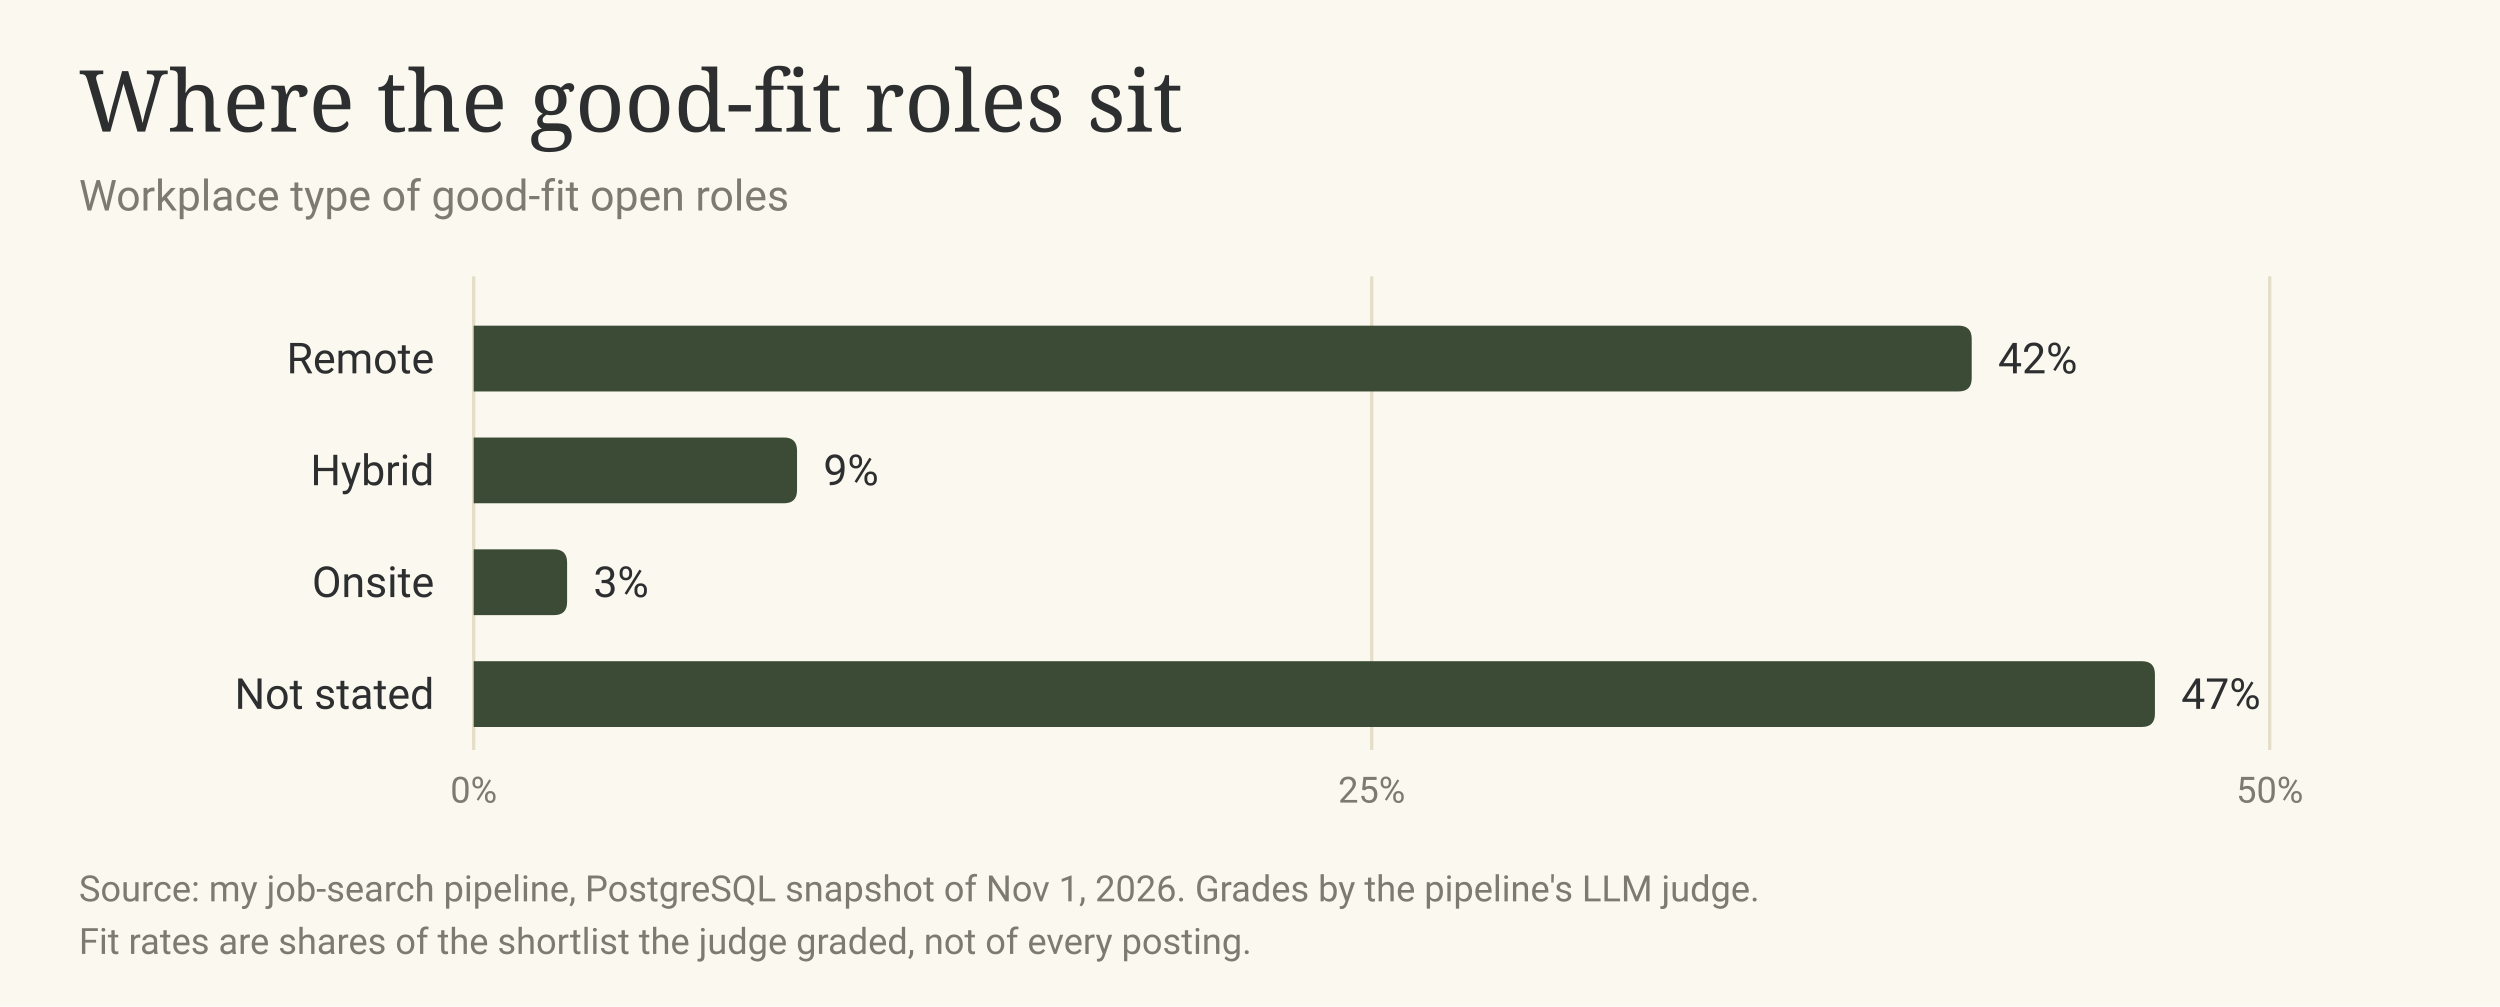
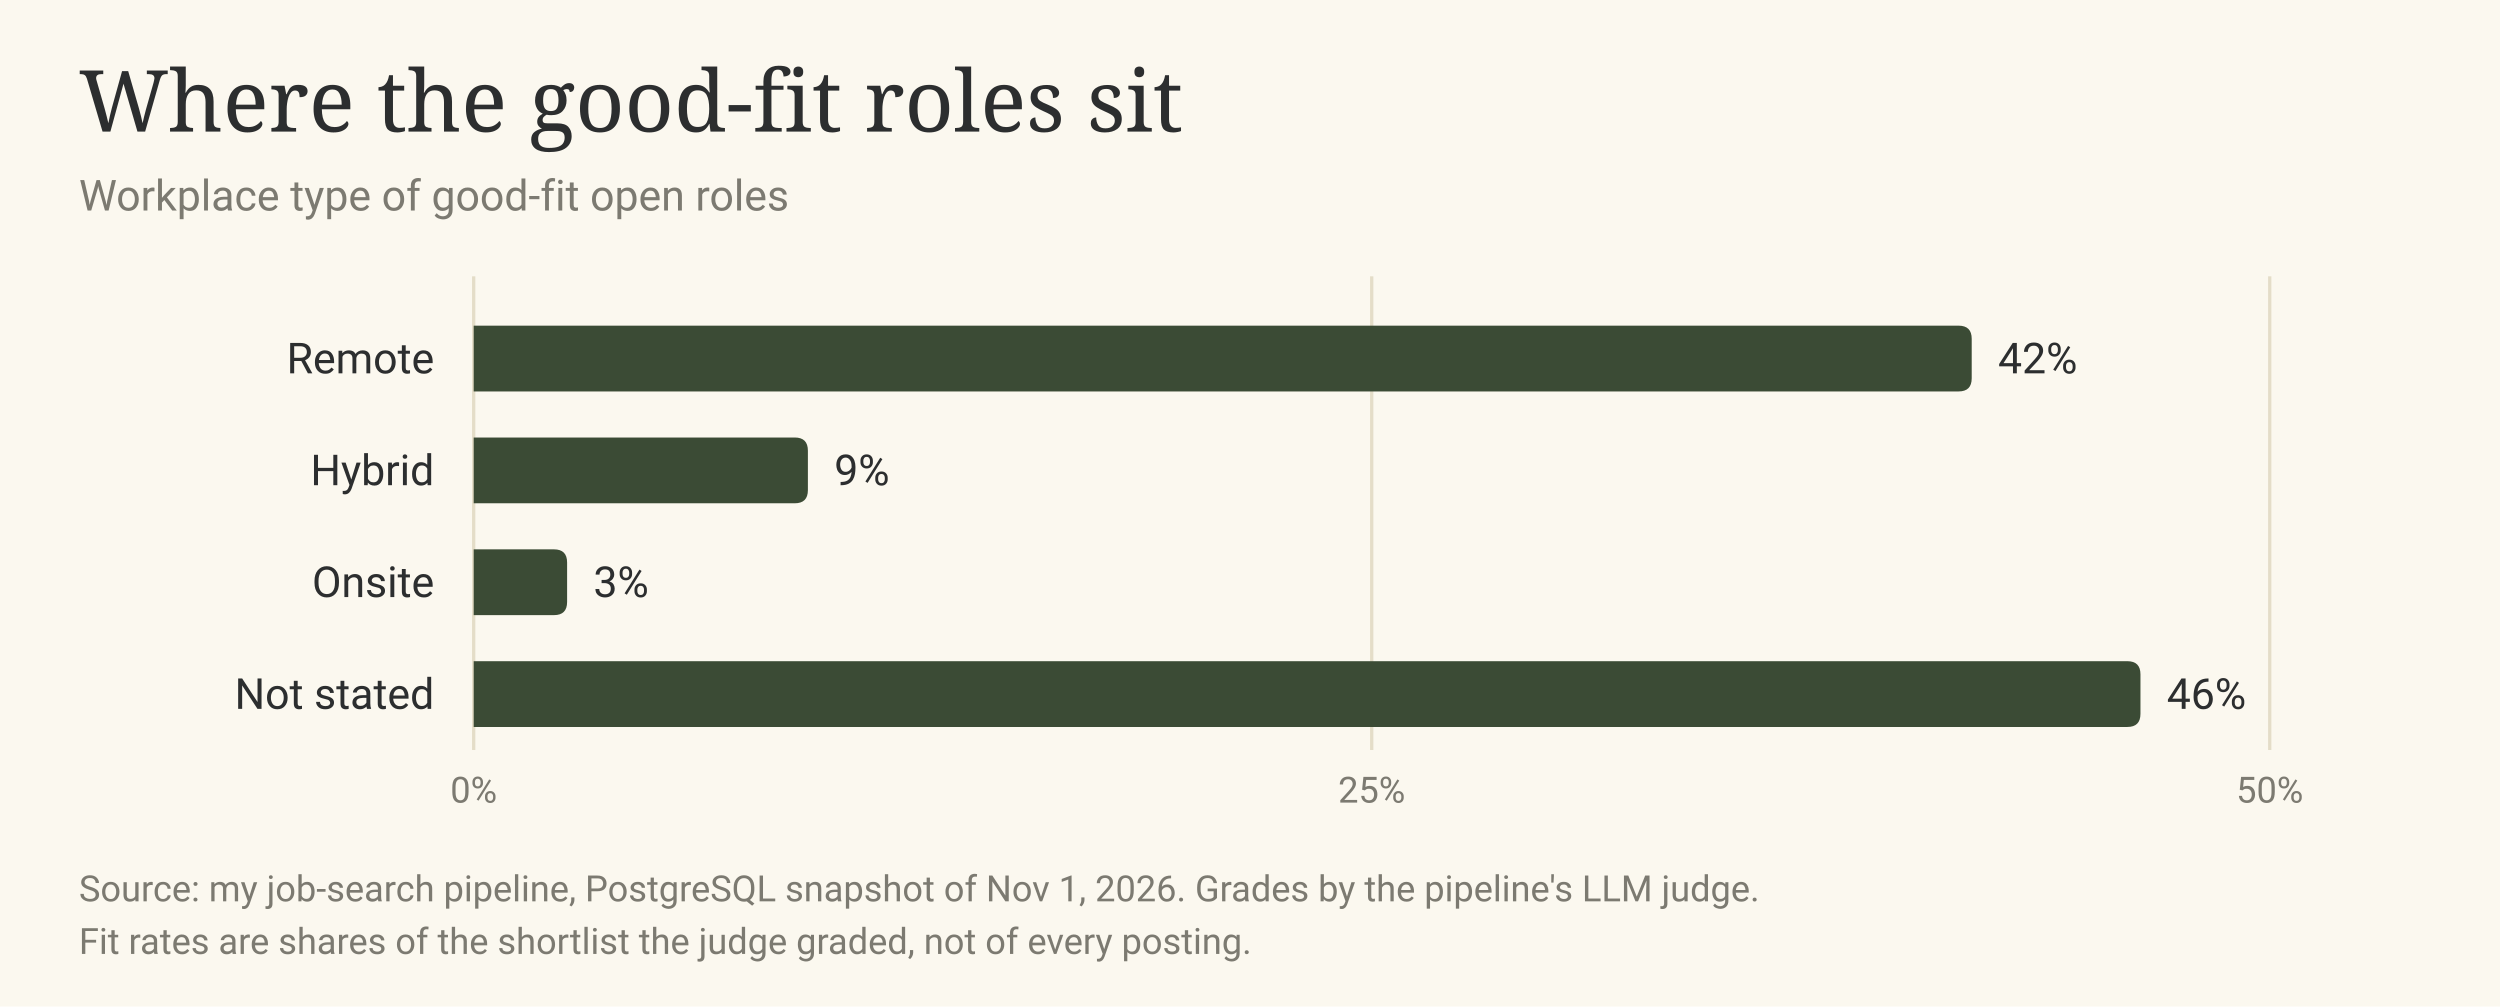
<svg xmlns="http://www.w3.org/2000/svg" viewBox="0 0 760 306" width="760" height="306" role="img" aria-labelledby="t d">
  <rect width="760" height="306" fill="#fbf8ef" />
  <text x="24" y="40" font-family="'Instrument Serif', 'Iowan Old Style', Georgia, serif" font-size="26" fill="#2c2e2f">Where the good-fit roles sit</text>
  <text x="24" y="64" font-family="-apple-system, BlinkMacSystemFont, 'Segoe UI', Roboto, Inter, sans-serif" font-size="13" fill="#7c7a71">Workplace type of good-fit open roles</text>
  <line x1="144.0" y1="84" x2="144.0" y2="228" stroke="#e4ddc8" stroke-width="1" />
  <text x="144.0" y="244" text-anchor="middle" font-family="-apple-system, BlinkMacSystemFont, 'Segoe UI', Roboto, Inter, sans-serif" font-size="11" fill="#7c7a71">0%</text>
  <line x1="417.0" y1="84" x2="417.0" y2="228" stroke="#e4ddc8" stroke-width="1" />
  <text x="417.0" y="244" text-anchor="middle" font-family="-apple-system, BlinkMacSystemFont, 'Segoe UI', Roboto, Inter, sans-serif" font-size="11" fill="#7c7a71">25%</text>
  <line x1="690.0" y1="84" x2="690.0" y2="228" stroke="#e4ddc8" stroke-width="1" />
  <text x="690.0" y="244" text-anchor="middle" font-family="-apple-system, BlinkMacSystemFont, 'Segoe UI', Roboto, Inter, sans-serif" font-size="11" fill="#7c7a71">50%</text>
  <g>
    <text x="132" y="113.5" text-anchor="end" font-family="-apple-system, BlinkMacSystemFont, 'Segoe UI', Roboto, Inter, sans-serif" font-size="13" fill="#2c2e2f">Remote</text>
    <path d="M144.0,99.0H595.4Q599.4,99.0 599.4,103.0V115.0Q599.4,119.0 595.4,119.0H144.0Z" fill="#3b4b35" />
    <text x="607.4" y="113.5" font-family="-apple-system, BlinkMacSystemFont, 'Segoe UI', Roboto, Inter, sans-serif" font-size="13" fill="#2c2e2f">42%</text>
  </g>
  <g>
    <text x="132" y="147.5" text-anchor="end" font-family="-apple-system, BlinkMacSystemFont, 'Segoe UI', Roboto, Inter, sans-serif" font-size="13" fill="#2c2e2f">Hybrid</text>
-     <path d="M144.0,133.0H238.3Q242.3,133.0 242.3,137.0V149.0Q242.3,153.0 238.3,153.0H144.0Z" fill="#3b4b35" />
-     <text x="250.3" y="147.5" font-family="-apple-system, BlinkMacSystemFont, 'Segoe UI', Roboto, Inter, sans-serif" font-size="13" fill="#2c2e2f">9%</text>
+     <path d="M144.0,133.0H241.6Q245.6,133.0 245.6,137.0V149.0Q245.6,153.0 241.6,153.0H144.0Z" fill="#3b4b35" />
+     <text x="253.6" y="147.5" font-family="-apple-system, BlinkMacSystemFont, 'Segoe UI', Roboto, Inter, sans-serif" font-size="13" fill="#2c2e2f">9%</text>
  </g>
  <g>
    <text x="132" y="181.5" text-anchor="end" font-family="-apple-system, BlinkMacSystemFont, 'Segoe UI', Roboto, Inter, sans-serif" font-size="13" fill="#2c2e2f">Onsite</text>
    <path d="M144.0,167.0H168.4Q172.4,167.0 172.4,171.0V183.0Q172.4,187.0 168.4,187.0H144.0Z" fill="#3b4b35" />
    <text x="180.4" y="181.5" font-family="-apple-system, BlinkMacSystemFont, 'Segoe UI', Roboto, Inter, sans-serif" font-size="13" fill="#2c2e2f">3%</text>
  </g>
  <g>
    <text x="132" y="215.5" text-anchor="end" font-family="-apple-system, BlinkMacSystemFont, 'Segoe UI', Roboto, Inter, sans-serif" font-size="13" fill="#2c2e2f">Not stated</text>
-     <path d="M144.0,201.0H651.1Q655.1,201.0 655.1,205.0V217.0Q655.1,221.0 651.1,221.0H144.0Z" fill="#3b4b35" />
-     <text x="663.1" y="215.5" font-family="-apple-system, BlinkMacSystemFont, 'Segoe UI', Roboto, Inter, sans-serif" font-size="13" fill="#2c2e2f">47%</text>
+     <path d="M144.0,201.0H646.7Q650.7,201.0 650.7,205.0V217.0Q650.7,221.0 646.7,221.0H144.0Z" fill="#3b4b35" />
+     <text x="658.7" y="215.5" font-family="-apple-system, BlinkMacSystemFont, 'Segoe UI', Roboto, Inter, sans-serif" font-size="13" fill="#2c2e2f">46%</text>
  </g>
  <text x="24" y="274" font-family="-apple-system, BlinkMacSystemFont, 'Segoe UI', Roboto, Inter, sans-serif" font-size="11" fill="#7c7a71">Source: my job-search pipeline, PostgreSQL snapshot of Nov 1, 2026. Grades by the pipeline's LLM judge.</text>
  <text x="24" y="290" font-family="-apple-system, BlinkMacSystemFont, 'Segoe UI', Roboto, Inter, sans-serif" font-size="11" fill="#7c7a71">Fit rates are shares of the shortlist the judge graded, not of every posting.</text>
</svg>
